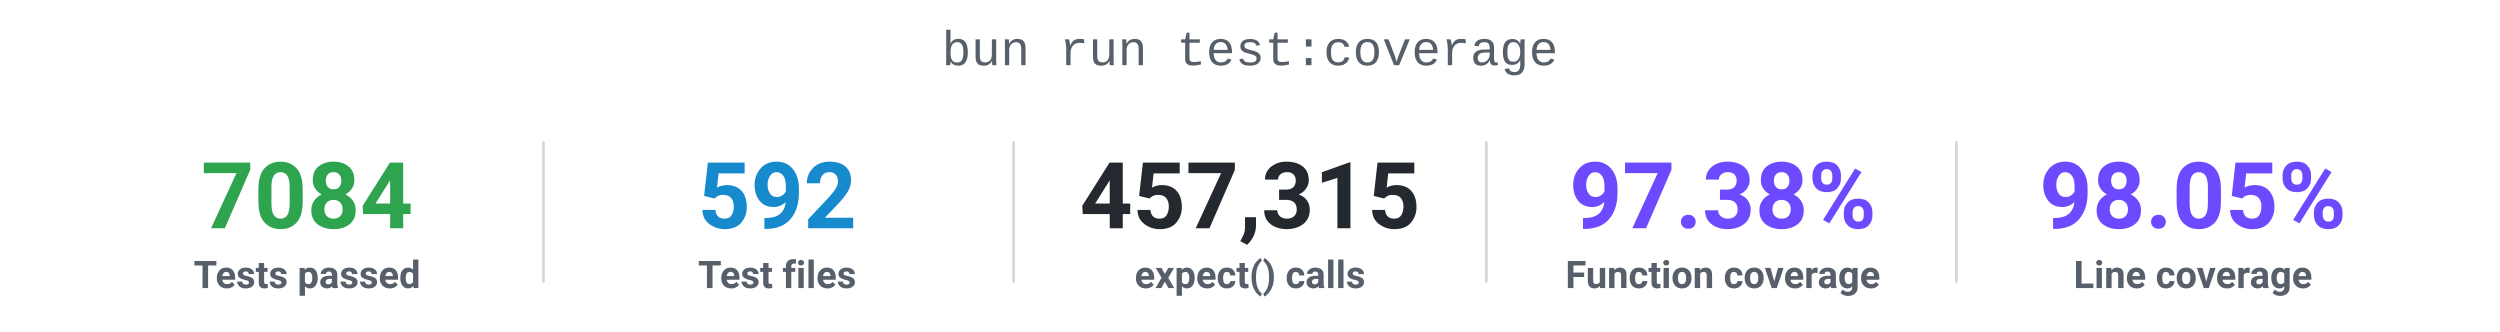
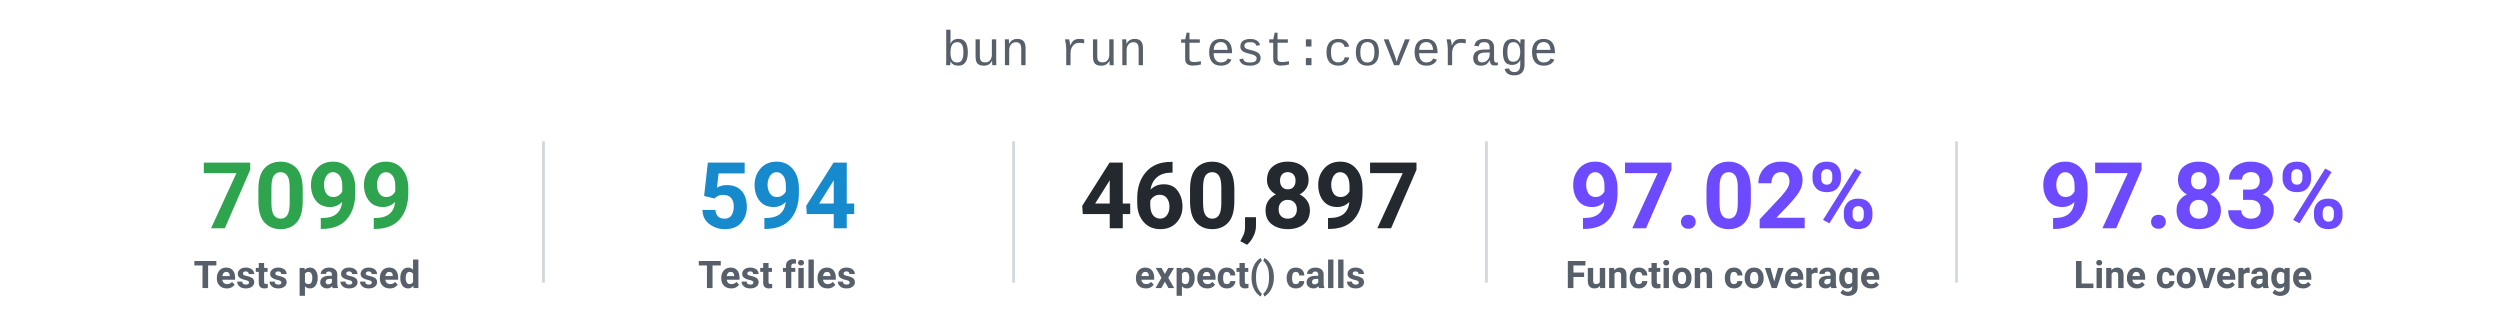
- <svg xmlns="http://www.w3.org/2000/svg" viewBox="0 0 920 122" width="920" height="122" role="img" aria-label="bun run test:coverage — 7084 tests passed, 592 test files, 457,315 expect() calls, 97.38% function coverage, 98.05% line coverage">
+ <svg xmlns="http://www.w3.org/2000/svg" viewBox="0 0 920 122" width="920" height="122" role="img" aria-label="bun run test:coverage — 7099 tests passed, 594 test files, 460,897 expect() calls, 97.02% function coverage, 97.83% line coverage">
  <style>
    .cmd { font-family: ui-monospace, SFMono-Regular, 'SF Mono', Menlo, Consolas, 'Liberation Mono', monospace; font-weight: 500; font-size: 18px; }
    .val { font-family: system-ui, -apple-system, BlinkMacSystemFont, 'Segoe UI', Roboto, sans-serif; font-weight: 700; font-size: 34px; }
    .lbl { font-family: system-ui, -apple-system, BlinkMacSystemFont, 'Segoe UI', Roboto, sans-serif; font-weight: 600; font-size: 14px; }
  </style>
  <text x="460" y="24" text-anchor="middle" class="cmd" fill="#57606a">bun run test:coverage</text>
  <line x1="200" y1="52" x2="200" y2="104" stroke="#d0d7de" stroke-width="1" />
  <line x1="373" y1="52" x2="373" y2="104" stroke="#d0d7de" stroke-width="1" />
  <line x1="547" y1="52" x2="547" y2="104" stroke="#d0d7de" stroke-width="1" />
  <line x1="720" y1="52" x2="720" y2="104" stroke="#d0d7de" stroke-width="1" />
-   <text x="113" y="84" text-anchor="middle" class="val" fill="#2ea44f">7084</text>
+   <text x="113" y="84" text-anchor="middle" class="val" fill="#2ea44f">7099</text>
  <text x="113" y="106" text-anchor="middle" class="lbl" fill="#57606a">Tests passed</text>
-   <text x="286" y="84" text-anchor="middle" class="val" fill="#1789cd">592</text>
+   <text x="286" y="84" text-anchor="middle" class="val" fill="#1789cd">594</text>
  <text x="286" y="106" text-anchor="middle" class="lbl" fill="#57606a">Test files</text>
-   <text x="460" y="84" text-anchor="middle" class="val" fill="#24292f">457,315</text>
+   <text x="460" y="84" text-anchor="middle" class="val" fill="#24292f">460,897</text>
  <text x="460" y="106" text-anchor="middle" class="lbl" fill="#57606a">expect() calls</text>
-   <text x="634" y="84" text-anchor="middle" class="val" fill="#6d4aff">97.38%</text>
+   <text x="634" y="84" text-anchor="middle" class="val" fill="#6d4aff">97.02%</text>
  <text x="634" y="106" text-anchor="middle" class="lbl" fill="#57606a">Function coverage</text>
-   <text x="807" y="84" text-anchor="middle" class="val" fill="#6d4aff">98.05%</text>
+   <text x="807" y="84" text-anchor="middle" class="val" fill="#6d4aff">97.83%</text>
  <text x="807" y="106" text-anchor="middle" class="lbl" fill="#57606a">Line coverage</text>
</svg>
